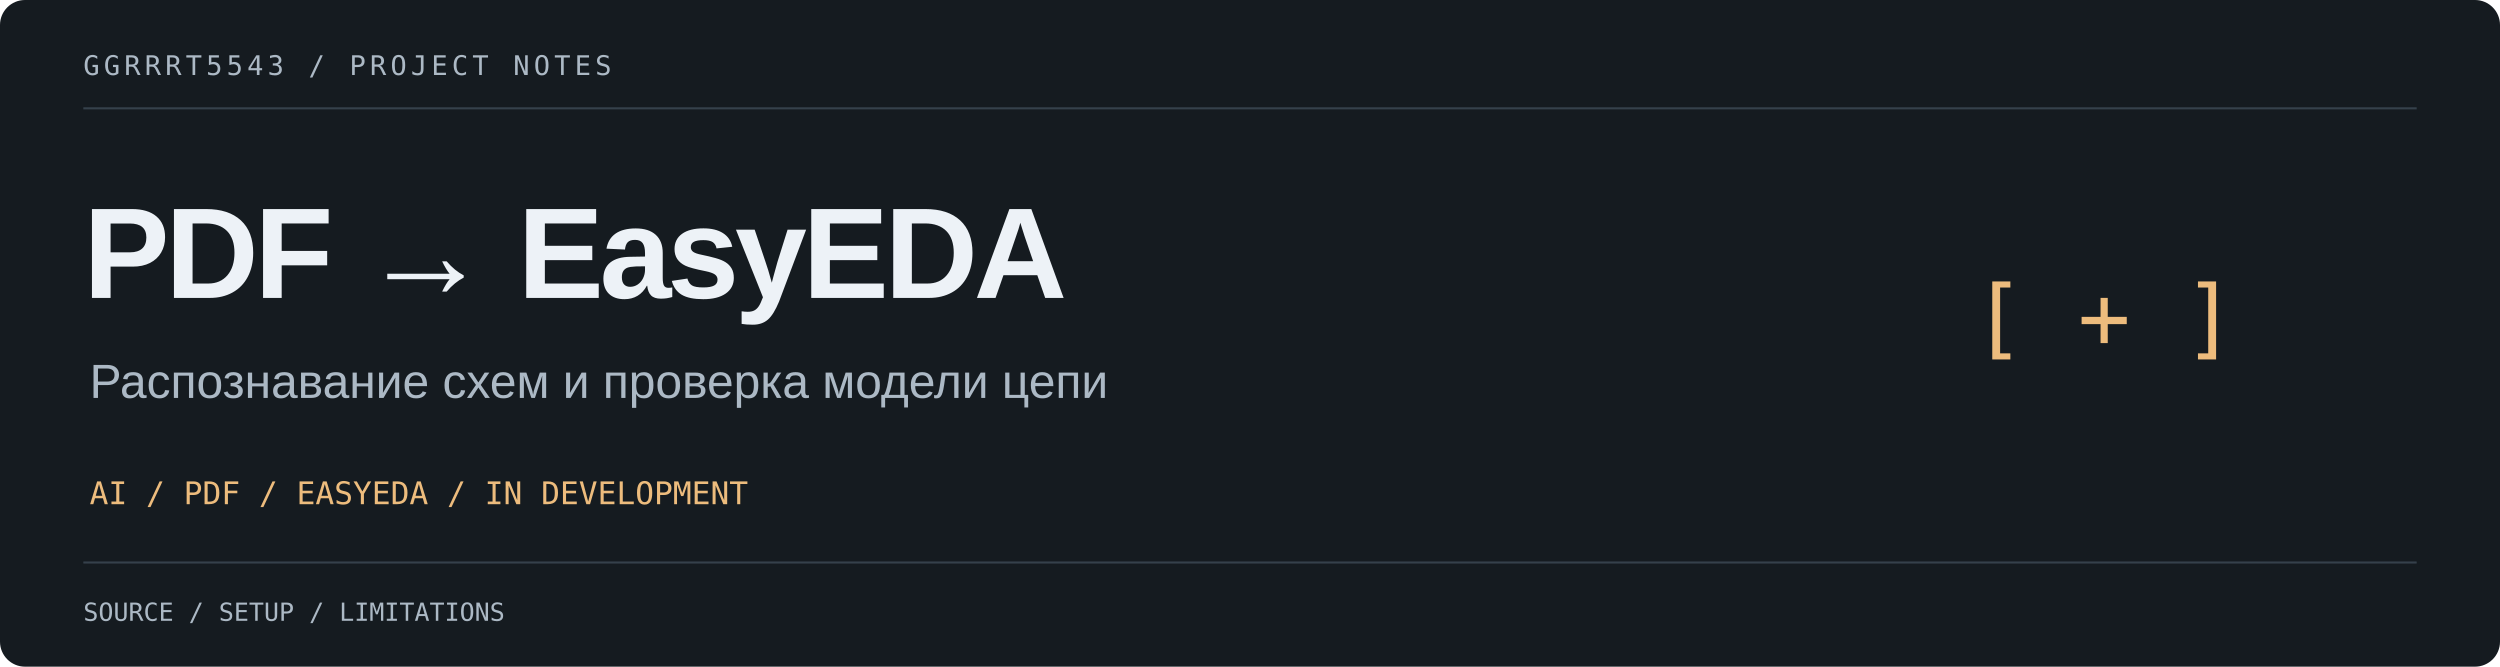
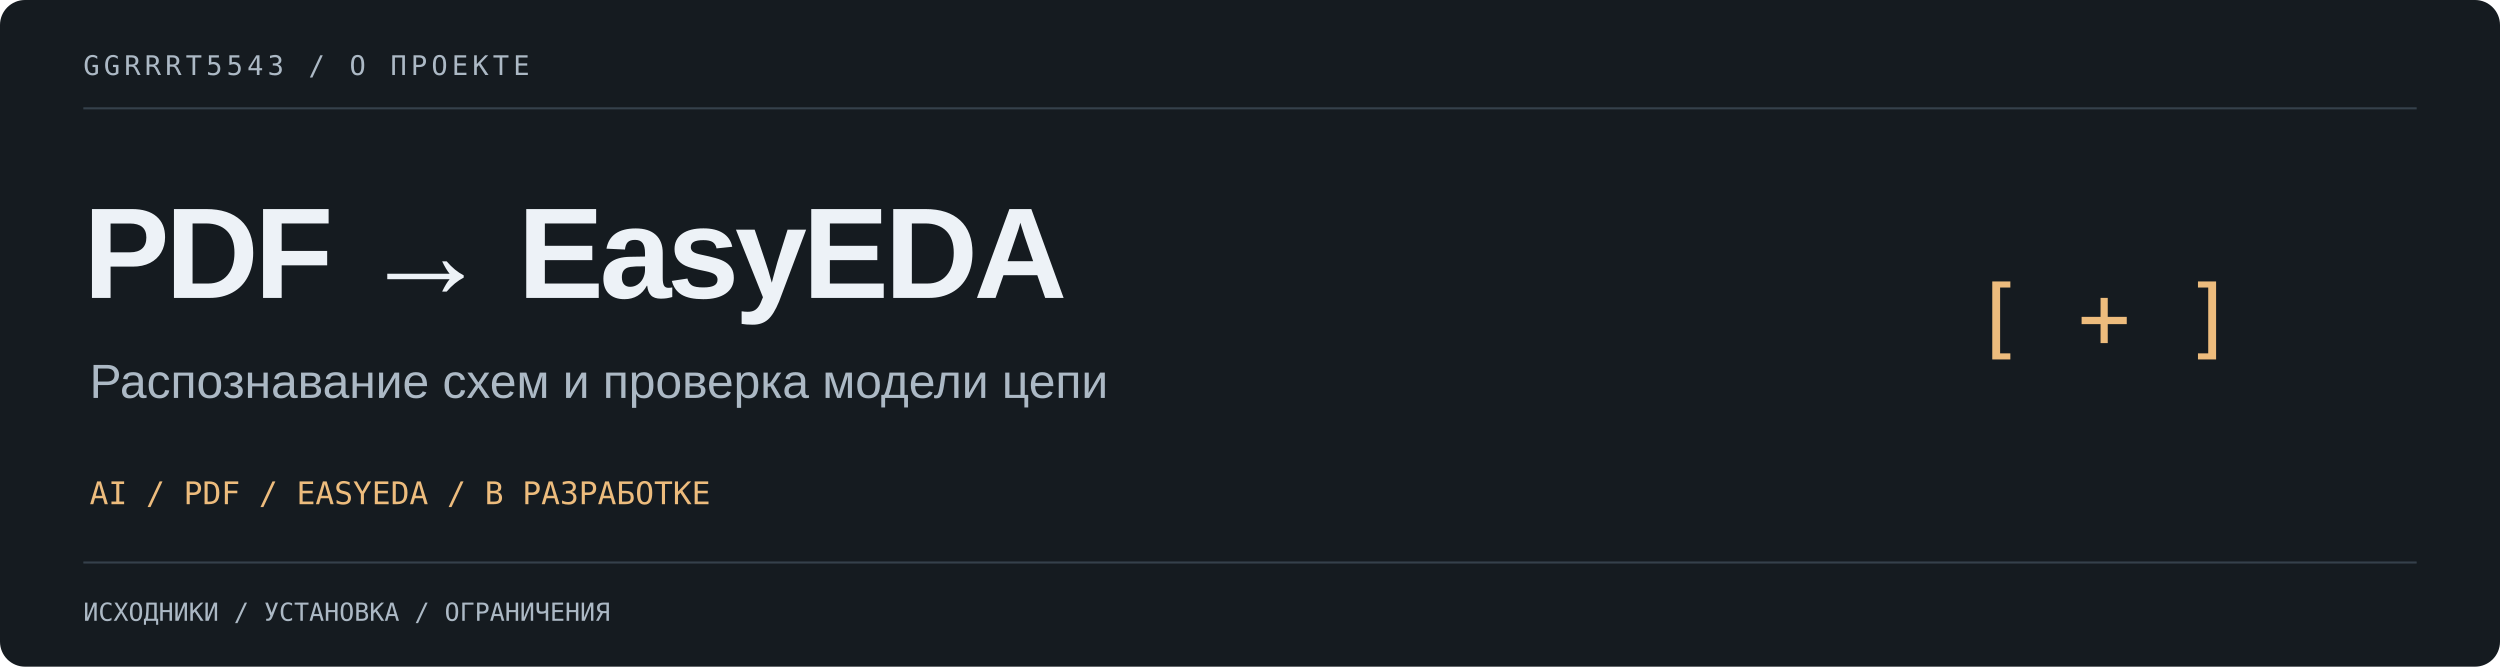
<svg xmlns="http://www.w3.org/2000/svg" width="1200" height="320" viewBox="0 0 1200 320" role="img">
  <rect width="1200" height="320" rx="12" fill="#151b20" />
  <path d="M40 52H1160M40 270H1160" stroke="#35414b" />
-   <text x="40" y="36" font-family="Consolas,monospace" font-size="13" letter-spacing="2" fill="#acb9c5">GGRRRT5543 / PROJECT NOTES</text>
+   <text x="40" y="36" font-family="Consolas,monospace" font-size="13" letter-spacing="2" fill="#acb9c5">GGRRRT5543 / О ПРОЕКТЕ</text>
  <text x="40" y="143" font-family="Arial,sans-serif" font-size="62" font-weight="bold" letter-spacing="-2" fill="#edf2f7">PDF → EasyEDA</text>
  <text x="43" y="191" font-family="Arial,sans-serif" font-size="23" fill="#acb9c5">Распознавание схем и проверка модели цепи</text>
-   <text x="43" y="242" font-family="Consolas,monospace" font-size="15" fill="#edbc7d">AI / PDF / EASYEDA / IN DEVELOPMENT</text>
+   <text x="43" y="242" font-family="Consolas,monospace" font-size="15" fill="#edbc7d">AI / PDF / EASYEDA / В РАЗРАБОТКЕ</text>
  <text x="1010" y="167" font-family="Consolas,monospace" font-size="42" fill="#edbc7d" text-anchor="middle">[ + ]</text>
-   <text x="40" y="298" font-family="Consolas,monospace" font-size="12" fill="#acb9c5">SOURCE / SETUP / LIMITATIONS</text>
+   <text x="40" y="298" font-family="Consolas,monospace" font-size="12" fill="#acb9c5">ИСХОДНИКИ / УСТАНОВКА / ОГРАНИЧЕНИЯ</text>
</svg>
